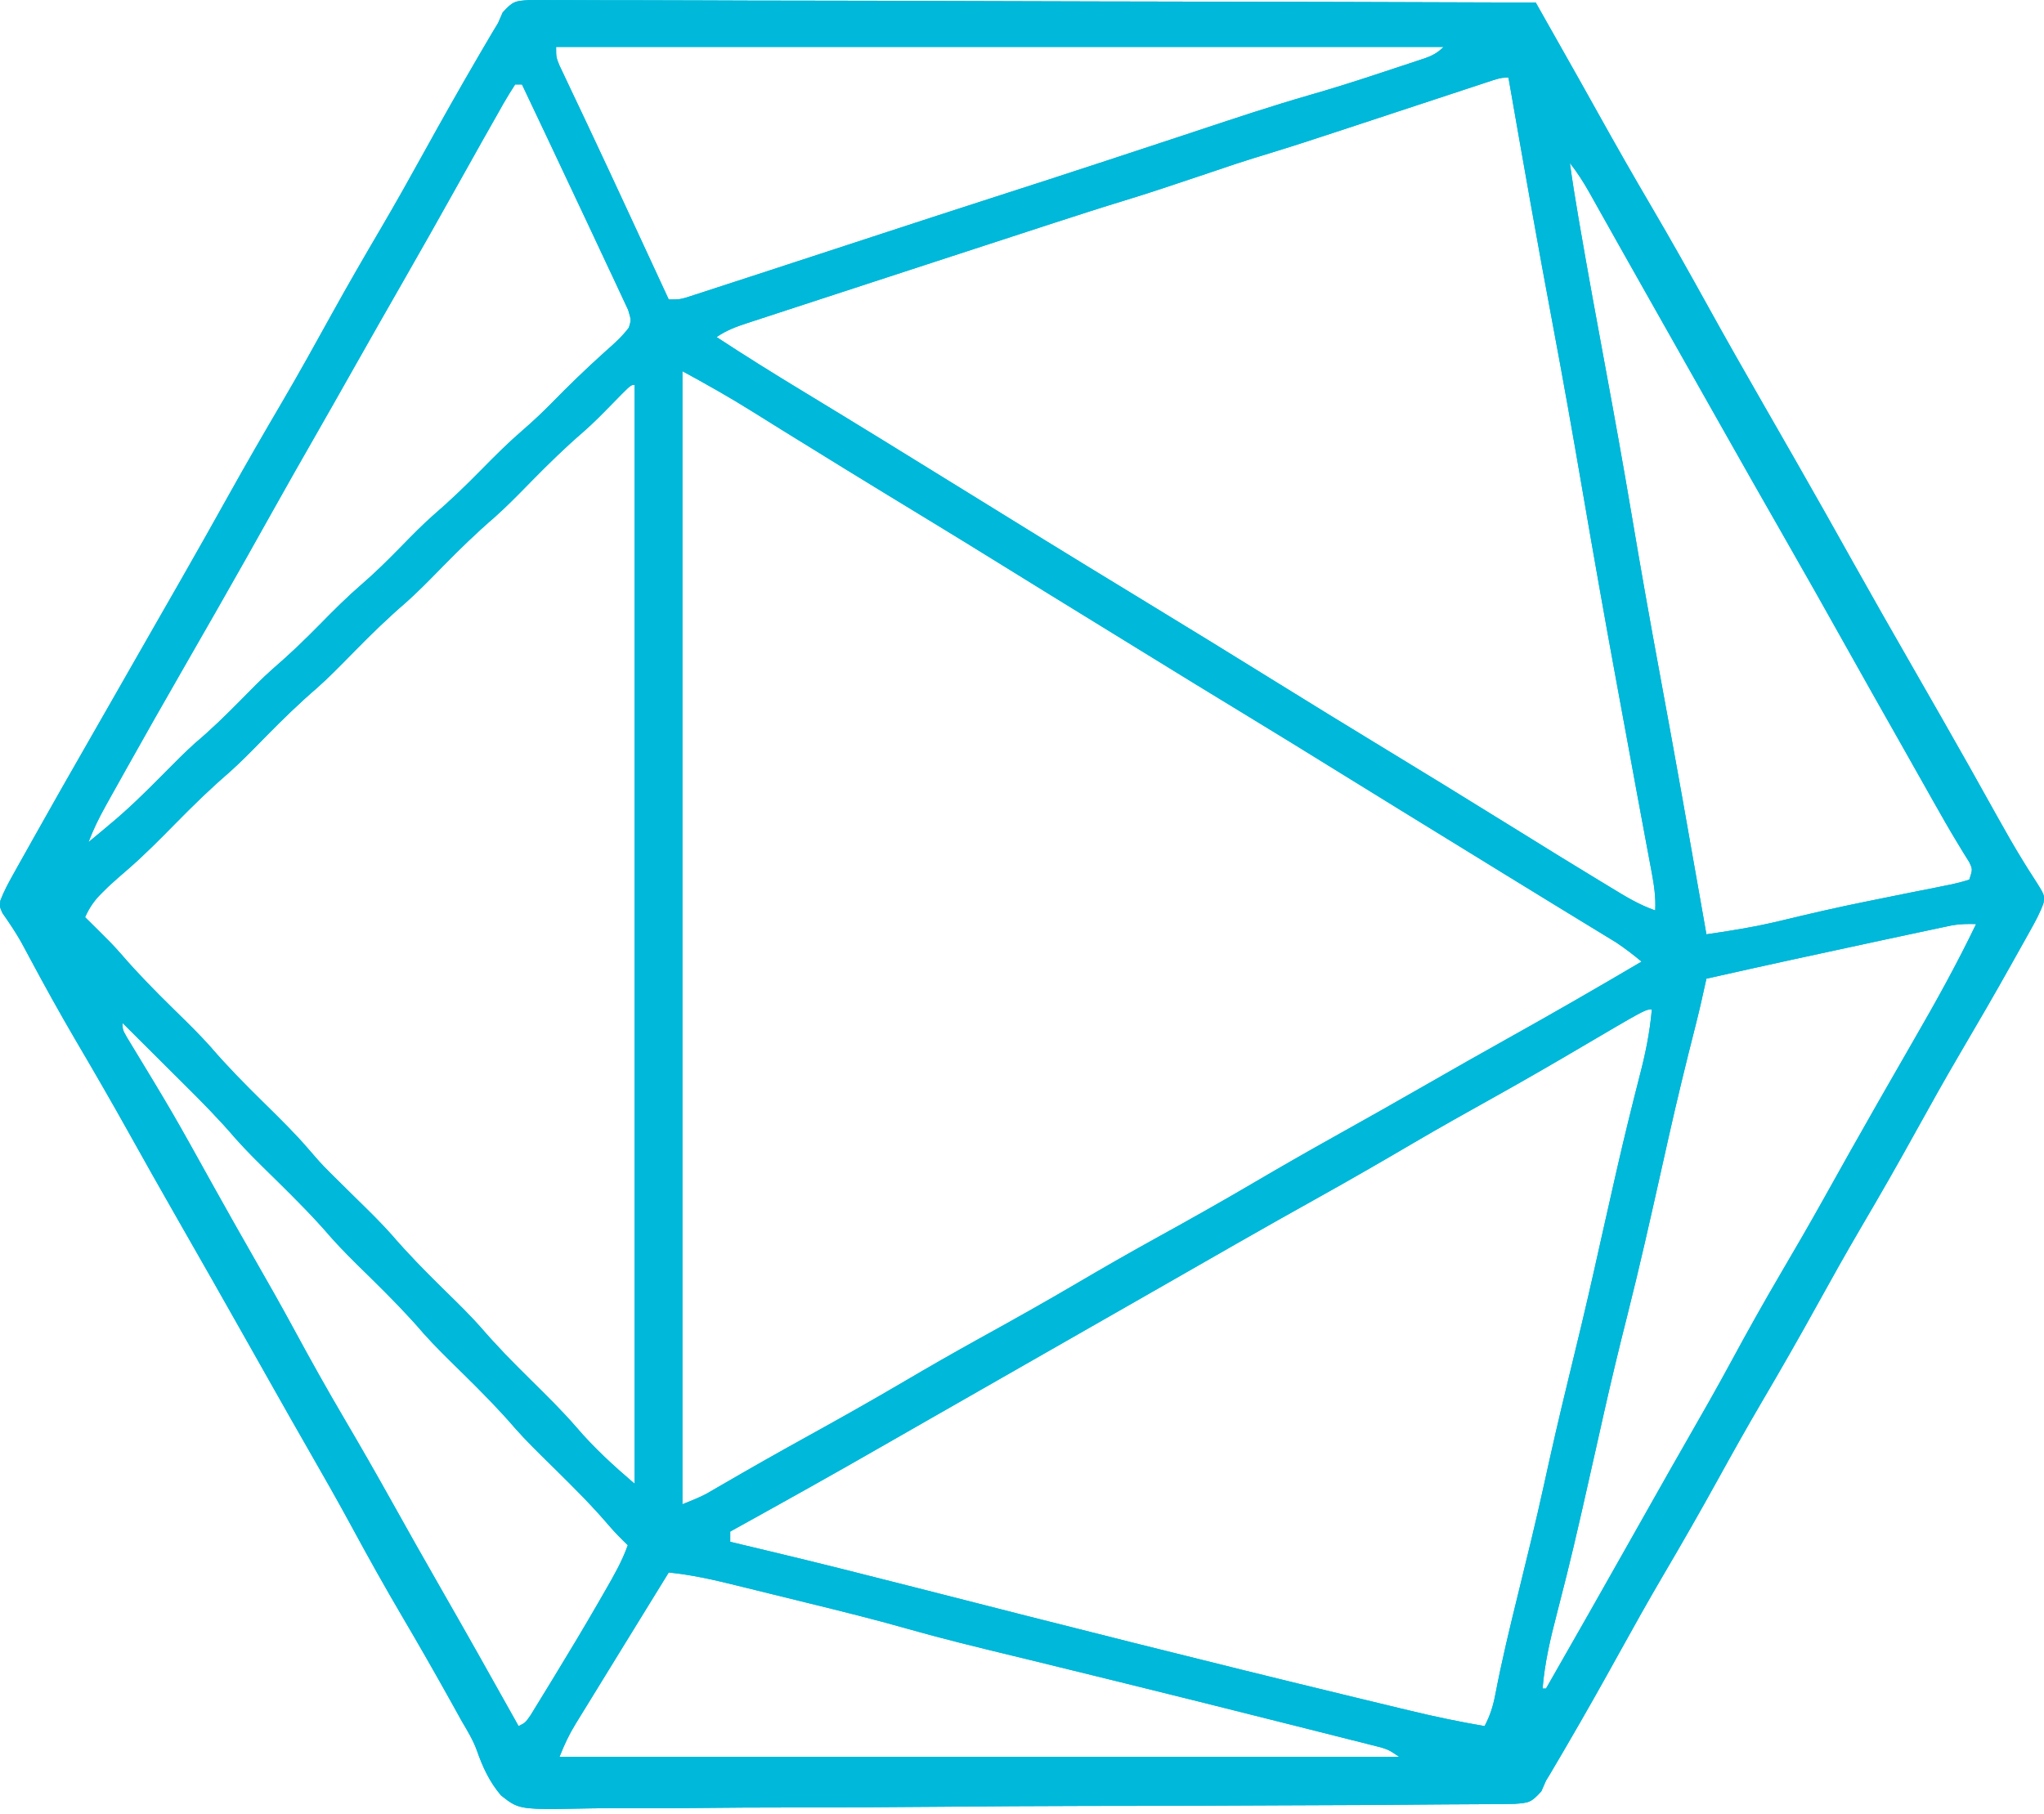
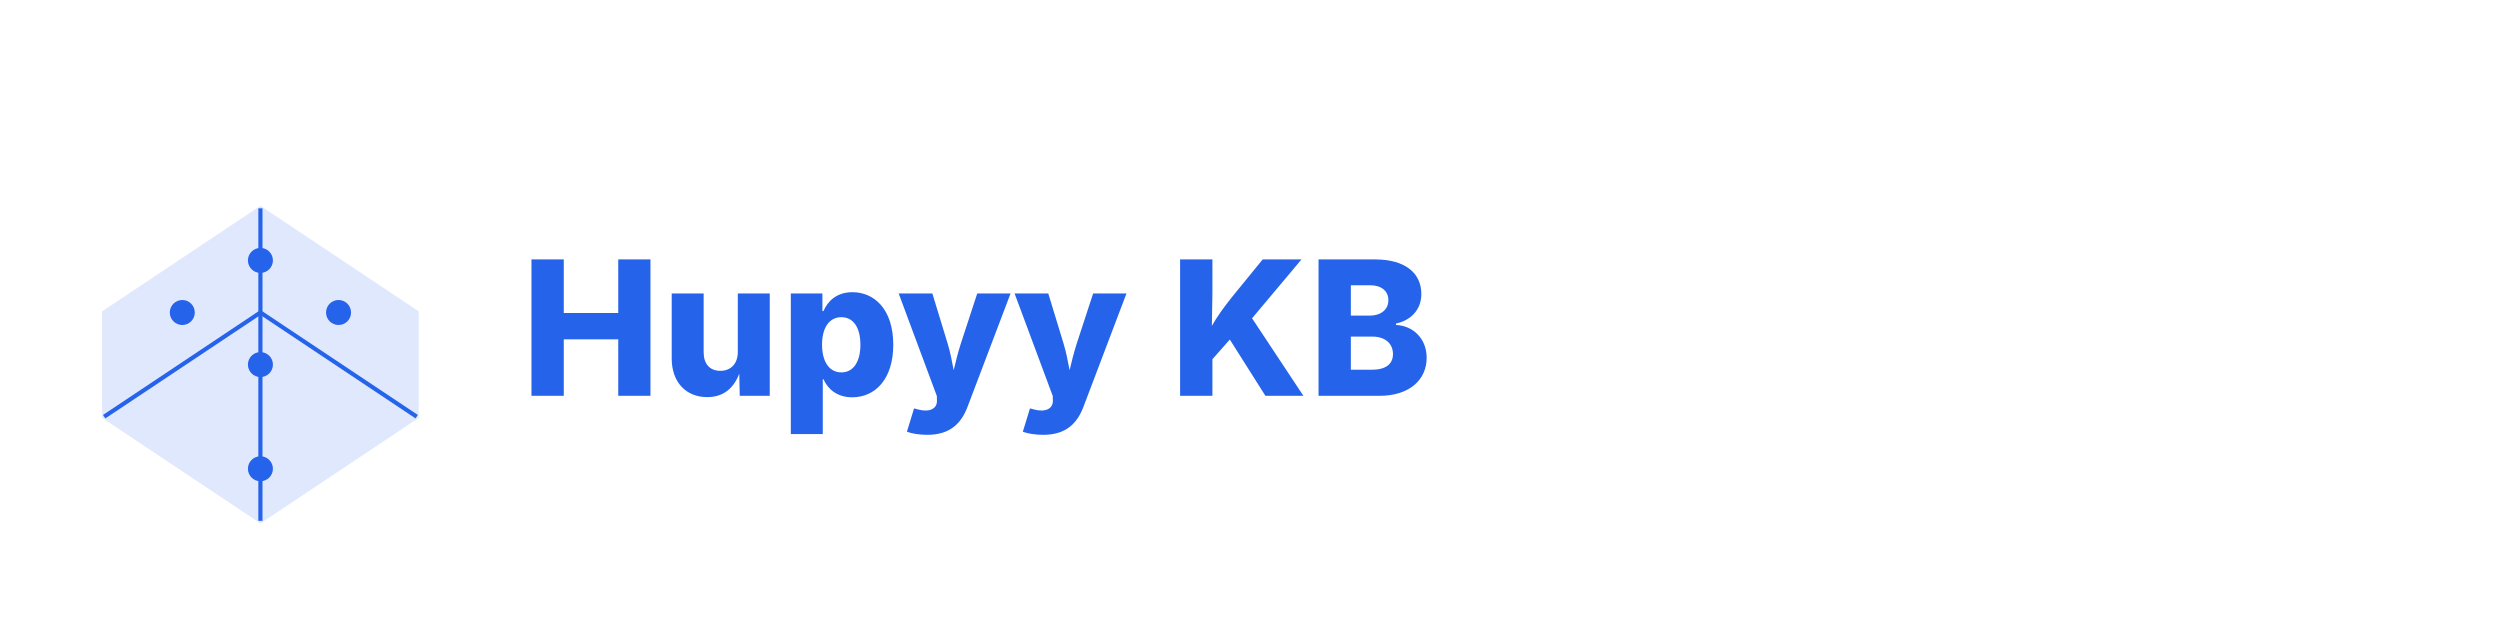
- <svg xmlns="http://www.w3.org/2000/svg" width="160" height="142" viewBox="0 0 160 142" fill="none">
-   <path fill-rule="evenodd" clip-rule="evenodd" d="M41.44 0.004C42.036 -0.003 42.632 -0.001 43.228 0.008L44.223 0.004C45.135 0.002 46.046 0.007 46.957 0.015C47.834 0.021 48.711 0.02 49.588 0.019L49.906 0.018C51.609 0.018 53.312 0.023 55.014 0.032C57.477 0.045 59.939 0.049 62.401 0.051C66.395 0.054 70.39 0.065 74.385 0.08C78.265 0.095 82.146 0.106 86.026 0.113L86.751 0.114L90.35 0.121C100.305 0.137 110.26 0.165 120.215 0.201L121.887 3.159L122.363 4.001C123.292 5.643 124.216 7.287 125.133 8.935C126.49 11.373 127.87 13.794 129.283 16.199C130.801 18.785 132.267 21.396 133.718 24.02C135.105 26.529 136.52 29.02 137.948 31.505C138.796 32.982 139.642 34.46 140.488 35.938L140.762 36.418C142.211 38.95 143.641 41.492 145.063 44.038C146.559 46.715 148.081 49.377 149.606 52.037C150.308 53.261 151.009 54.486 151.71 55.711L151.984 56.189C153.451 58.752 154.898 61.327 156.331 63.909C157 65.109 157.675 66.3 158.398 67.467L158.749 68.033C158.958 68.366 159.17 68.698 159.386 69.027C159.811 69.703 159.962 69.941 159.993 70.195C160.011 70.333 159.992 70.475 159.964 70.696C159.707 71.422 159.364 72.059 158.988 72.732L158.501 73.608L157.973 74.548L157.426 75.526C156.119 77.861 154.776 80.174 153.42 82.48C152.251 84.473 151.123 86.486 150.007 88.509C148.597 91.064 147.15 93.593 145.67 96.108C144.502 98.101 143.374 100.113 142.258 102.136C140.848 104.691 139.401 107.22 137.922 109.735C136.753 111.728 135.625 113.74 134.51 115.763C133.1 118.318 131.653 120.847 130.173 123.362C129.005 125.354 127.877 127.367 126.761 129.389C125.434 131.793 124.086 134.182 122.703 136.554L122.236 137.355C121.686 138.295 121.507 138.6 121.325 138.903C121.237 139.049 121.148 139.194 121.016 139.409L120.654 140.238C119.851 141.118 119.704 141.136 118.572 141.222C117.979 141.235 117.386 141.239 116.794 141.236L115.805 141.25C114.898 141.261 113.992 141.264 113.086 141.265C112.231 141.267 111.376 141.276 110.521 141.285L110.515 141.285L110.154 141.289C108.016 141.31 105.879 141.318 103.741 141.325C102.406 141.328 101.071 141.335 99.736 141.341C96.039 141.36 92.341 141.375 88.644 141.379L87.927 141.38L86.488 141.382L85.766 141.383L85.044 141.384C81.182 141.389 77.321 141.415 73.459 141.45C69.494 141.485 65.528 141.504 61.562 141.505C59.336 141.506 57.11 141.515 54.884 141.542C52.988 141.565 51.093 141.572 49.196 141.559C48.229 141.553 47.263 141.554 46.296 141.575C42.144 141.661 41.046 141.684 40.188 141.242C39.88 141.083 39.602 140.865 39.225 140.568C38.314 139.503 37.78 138.337 37.321 137.023C37.027 136.226 36.605 135.518 36.17 134.791C35.884 134.276 35.599 133.762 35.314 133.247C34.06 130.993 32.781 128.757 31.473 126.534C30.139 124.264 28.856 121.973 27.604 119.657C26.45 117.524 25.25 115.418 24.042 113.315C23.189 111.83 22.345 110.34 21.503 108.849L21.064 108.072C20.485 107.046 19.906 106.02 19.327 104.994C17.523 101.794 15.708 98.6 13.882 95.413C12.607 93.186 11.347 90.951 10.098 88.709C8.727 86.249 7.318 83.814 5.89 81.386C4.676 79.313 3.515 77.215 2.381 75.097L2.014 74.414L1.665 73.765C1.217 72.975 0.715 72.228 0.193 71.486C0.083 71.242 0.029 71.123 0.009 70.998C-0.01 70.877 0.003 70.752 0.027 70.505C0.305 69.782 0.656 69.13 1.035 68.454L1.53 67.566L2.065 66.616L2.616 65.631C4.07 63.035 5.543 60.449 7.025 57.869C7.733 56.635 8.439 55.4 9.145 54.164L9.145 54.163L9.146 54.162L9.53 53.49L10.626 51.571L10.903 51.087C11.453 50.124 12.003 49.162 12.554 48.2C13.005 47.414 13.455 46.628 13.905 45.841L14.174 45.371C15.434 43.17 16.678 40.96 17.913 38.744C19.268 36.313 20.659 33.905 22.069 31.505C23.418 29.202 24.711 26.87 26.001 24.534C27.244 22.286 28.529 20.066 29.831 17.852C30.999 15.859 32.127 13.846 33.243 11.824C34.57 9.421 35.918 7.032 37.301 4.66L37.768 3.858C38.583 2.467 38.583 2.467 38.988 1.804L39.349 0.974C40.156 0.092 40.303 0.079 41.44 0.004ZM53.418 29.059C55.289 30.079 57.112 31.101 58.912 32.231C59.403 32.537 59.894 32.843 60.385 33.149L61.163 33.634C62.575 34.513 63.992 35.385 65.408 36.256L66.295 36.802C68.217 37.984 70.143 39.159 72.071 40.331C74.222 41.637 76.366 42.955 78.504 44.281C81.04 45.854 83.582 47.417 86.125 48.981L86.725 49.35C87.614 49.896 88.501 50.443 89.389 50.99C92.162 52.699 94.938 54.404 97.722 56.095C99.873 57.402 102.016 58.719 104.155 60.046C106.005 61.193 107.858 62.336 109.712 63.477L110.596 64.02L112.38 65.117C113.257 65.656 114.134 66.196 115.011 66.736L115.879 67.27L116.638 67.737L117.599 68.329C118.952 69.162 120.306 69.995 121.663 70.823C122.302 71.213 122.941 71.604 123.579 71.995C124.029 72.27 124.479 72.544 124.929 72.818L125.758 73.325L126.484 73.768C127.193 74.234 127.846 74.743 128.499 75.283C125.014 77.334 121.516 79.355 117.983 81.323C115.87 82.502 113.766 83.698 111.666 84.902C109.292 86.263 106.91 87.611 104.519 88.943C102.355 90.149 100.208 91.379 98.073 92.634C95.507 94.142 92.914 95.594 90.309 97.031C88.327 98.127 86.364 99.251 84.412 100.399C81.858 101.902 79.276 103.348 76.682 104.78C74.7 105.876 72.737 107 70.786 108.148C68.216 109.659 65.621 111.118 63.011 112.558C60.827 113.765 58.657 114.995 56.499 116.25L55.858 116.62L55.306 116.941C54.745 117.237 54.155 117.473 53.565 117.708L53.418 117.767V29.059ZM118.156 6.52L118.079 6.08C117.845 6.08 117.713 6.08 117.584 6.097C117.418 6.118 117.255 6.166 116.885 6.276L116.043 6.554C115.554 6.714 115.064 6.875 114.576 7.037C114.223 7.154 113.871 7.27 113.519 7.386C112.589 7.692 111.66 7.998 110.731 8.305C109.224 8.802 107.717 9.299 106.209 9.796C105.678 9.971 105.146 10.146 104.615 10.321C102.878 10.896 101.139 11.461 99.389 11.997C98.489 12.272 97.59 12.547 96.697 12.842L95.802 13.144C95.122 13.372 94.443 13.6 93.764 13.829C91.863 14.469 89.962 15.108 88.043 15.694C86.195 16.257 84.357 16.85 82.52 17.448L81.891 17.653C80.417 18.133 78.944 18.613 77.47 19.095C76.473 19.42 75.476 19.746 74.478 20.071C72.385 20.753 70.293 21.436 68.201 22.121L67.849 22.236C66.893 22.549 65.936 22.862 64.98 23.174C63.937 23.514 62.895 23.854 61.853 24.195C61.464 24.323 61.075 24.451 60.685 24.578C60.134 24.757 59.582 24.937 59.032 25.118L58.53 25.283C57.595 25.588 56.911 25.839 56.09 26.387C58.269 27.815 60.475 29.194 62.703 30.545C66.833 33.05 70.946 35.582 75.052 38.125C79.543 40.907 84.039 43.683 88.554 46.426C92.629 48.903 96.69 51.403 100.743 53.916C102.881 55.242 105.024 56.559 107.174 57.866C111.053 60.222 114.92 62.597 118.776 64.991C120.883 66.3 122.992 67.605 125.114 68.89L125.827 69.322C125.928 69.383 126.028 69.444 126.128 69.505C127.238 70.183 128.326 70.847 129.568 71.275C129.621 70.229 129.473 69.272 129.283 68.249C129.191 67.764 129.1 67.278 129.01 66.793L128.855 65.963C128.629 64.755 128.404 63.547 128.181 62.338L128.068 61.725L127.837 60.468L127.352 57.832L126.982 55.825C126.83 54.998 126.678 54.172 126.525 53.345C125.601 48.339 124.719 43.327 123.857 38.31C123.118 34.013 122.359 29.72 121.552 25.435C120.366 19.14 119.259 12.83 118.156 6.52ZM49.678 30.127V116.163C48.028 114.749 46.507 113.369 45.103 111.719C43.973 110.422 42.755 109.22 41.529 108.014C40.169 106.676 38.849 105.331 37.606 103.883C36.78 102.956 35.893 102.087 35.007 101.217L34.857 101.07C34.765 100.98 34.674 100.89 34.582 100.8C33.222 99.461 31.902 98.117 30.659 96.669C29.833 95.742 28.946 94.872 28.06 94.003C27.918 93.864 27.776 93.725 27.635 93.585C25.977 91.954 25.45 91.435 24.954 90.888C24.723 90.632 24.499 90.371 24.17 89.987C23.114 88.757 21.965 87.626 20.811 86.49L20.554 86.238C19.149 84.853 17.777 83.467 16.493 81.969C15.671 81.046 14.789 80.181 13.907 79.316L13.902 79.311L13.9 79.309L13.899 79.308C13.757 79.168 13.615 79.029 13.474 78.89C12.089 77.528 10.741 76.159 9.475 74.685C8.926 74.055 8.342 73.465 7.746 72.878L7.12 72.26L6.66 71.809C7.017 71.014 7.406 70.463 8.03 69.855L8.466 69.424C8.981 68.947 9.507 68.49 10.04 68.032C11.336 66.903 12.536 65.686 13.741 64.461C15.082 63.099 16.429 61.776 17.88 60.53C18.779 59.73 19.622 58.871 20.464 58.012L20.464 58.012L20.464 58.012L20.642 57.83L20.821 57.648C22.116 56.331 23.421 55.059 24.822 53.855C25.726 53.05 26.573 52.186 27.421 51.322L27.423 51.32C27.538 51.203 27.653 51.085 27.768 50.968C29.063 49.651 30.368 48.379 31.769 47.175C32.673 46.37 33.52 45.507 34.368 44.642L34.372 44.638C34.486 44.522 34.601 44.405 34.715 44.288C36.01 42.971 37.315 41.699 38.716 40.495C39.62 39.69 40.467 38.827 41.315 37.963C41.431 37.845 41.547 37.726 41.663 37.608C42.971 36.278 44.289 34.99 45.705 33.774C46.482 33.089 47.203 32.354 47.925 31.613C49.152 30.356 49.341 30.162 49.553 30.132C49.592 30.127 49.632 30.127 49.678 30.127ZM128.317 84.351C128.785 82.569 129.143 80.861 129.303 79.023L129.264 79.023C129.233 79.024 129.204 79.024 129.175 79.026C128.762 79.047 128.359 79.284 123.898 81.907C121.67 83.22 119.434 84.515 117.176 85.775C114.971 87.002 112.771 88.235 110.594 89.511C108.182 90.927 105.761 92.324 103.318 93.686C101.102 94.921 98.893 96.165 96.691 97.424L96.221 97.694C95.431 98.145 94.642 98.597 93.853 99.049C92.444 99.857 91.033 100.663 89.623 101.469L87.286 102.804L86.351 103.338L80.742 106.543L80.276 106.809L76.986 108.69L76.502 108.966L75.531 109.521C74.731 109.978 73.932 110.435 73.133 110.891L72.728 111.122L72.72 111.127C71.556 111.792 70.392 112.457 69.23 113.124C65.417 115.314 61.58 117.458 57.733 119.587L57.16 119.904V120.706C57.882 120.878 58.604 121.051 59.326 121.223L60.233 121.44C64.057 122.353 67.868 123.313 71.677 124.287C83.101 127.211 94.535 130.1 105.999 132.869L106.942 133.097C107.832 133.312 108.722 133.528 109.613 133.742L110.429 133.938C112.346 134.403 114.265 134.799 116.21 135.134C116.642 134.32 116.872 133.576 117.049 132.669C117.552 130.033 118.182 127.431 118.823 124.826C119.522 121.984 120.221 119.144 120.849 116.286C121.445 113.552 122.07 110.827 122.735 108.109C123.451 105.189 124.152 102.267 124.811 99.333L124.927 98.812L125.387 96.758C125.738 95.193 126.091 93.628 126.448 92.065L126.647 91.198C127.173 88.907 127.734 86.627 128.317 84.351ZM43.531 3.674H113.002C112.387 4.288 111.848 4.463 111.076 4.714L111.076 4.715C110.994 4.741 110.909 4.769 110.821 4.798L110.317 4.966C109.962 5.083 109.607 5.2 109.252 5.317C108.725 5.489 108.2 5.664 107.674 5.839C105.936 6.415 104.194 6.96 102.434 7.465C99.564 8.293 96.728 9.235 93.893 10.177L93.89 10.178C93.311 10.37 92.732 10.562 92.153 10.753C90.544 11.284 88.934 11.814 87.325 12.344L87.199 12.386L86.648 12.567C83.609 13.568 80.565 14.554 77.519 15.534C74.472 16.515 71.43 17.508 68.388 18.505C66.428 19.148 64.467 19.788 62.506 20.429L62.502 20.43L61.399 20.791C60.695 21.021 59.992 21.251 59.289 21.481C58.217 21.831 57.145 22.18 56.073 22.528L55.174 22.822L54.377 23.08L53.708 23.297C53.474 23.36 53.338 23.396 53.2 23.417C53.009 23.446 52.814 23.446 52.349 23.446L51.942 22.568C51.425 21.452 50.909 20.337 50.392 19.221C50.045 18.471 49.698 17.721 49.351 16.971C48.275 14.647 47.196 12.323 46.102 10.007L45.577 8.893C45.254 8.208 44.93 7.524 44.604 6.841L44.171 5.922L43.794 5.128C43.671 4.822 43.605 4.66 43.571 4.491C43.531 4.299 43.531 4.1 43.531 3.674ZM124.404 15.061C123.947 14.246 123.461 13.498 122.887 12.76C123.074 14.139 123.296 15.511 123.53 16.883L123.688 17.803C124.315 21.449 124.986 25.087 125.659 28.725C126.371 32.575 127.069 36.427 127.719 40.288C128.422 44.468 129.162 48.638 129.934 52.806C131.124 59.231 132.264 65.665 133.392 72.102L133.574 73.146C135.507 72.872 137.41 72.555 139.309 72.103C141.529 71.564 143.752 71.051 145.992 70.598L146.694 70.456L146.996 70.395C147.827 70.225 148.658 70.056 149.489 69.889L149.529 69.881L149.532 69.881L149.532 69.881L149.533 69.881C150.196 69.751 150.858 69.621 151.52 69.487L152.145 69.36C152.838 69.229 153.472 69.078 154.148 68.871C154.3 68.416 154.366 68.219 154.346 68.031C154.332 67.888 154.268 67.749 154.155 67.505L153.714 66.8L153.188 65.932C152.553 64.885 151.949 63.82 151.347 62.753C151.05 62.226 150.753 61.698 150.456 61.171L149.995 60.355C149.542 59.551 149.089 58.748 148.635 57.945L148.414 57.555L148.413 57.553C147.171 55.359 145.928 53.164 144.699 50.963C142.958 47.847 141.204 44.739 139.43 41.641C137.928 39.017 136.435 36.388 134.949 33.754C134.236 32.49 133.522 31.227 132.808 29.963L131.938 28.424L130.201 25.351L129.767 24.583L128.899 23.047L128.813 22.895C128.102 21.639 127.391 20.383 126.685 19.124L126.2 18.259L125.258 16.584L124.817 15.795L124.404 15.061ZM40.325 6.613H40.859C42.168 9.364 43.469 12.118 44.764 14.875C45.181 15.763 45.599 16.65 46.019 17.536C46.501 18.555 46.979 19.576 47.453 20.598C47.633 20.982 47.814 21.366 47.996 21.749C48.249 22.282 48.498 22.818 48.745 23.355L49.174 24.272C49.306 24.708 49.364 24.899 49.358 25.089C49.352 25.237 49.307 25.384 49.227 25.647C48.697 26.358 48.048 26.93 47.388 27.513L47.388 27.514L47.388 27.514L47.322 27.571C45.894 28.859 44.518 30.185 43.175 31.561C42.439 32.31 41.685 33.018 40.89 33.703C39.755 34.685 38.703 35.736 37.653 36.806C36.443 38.04 35.214 39.219 33.904 40.348C33.06 41.096 32.273 41.9 31.484 42.706L31.374 42.818C30.381 43.832 29.385 44.822 28.31 45.749C27.181 46.722 26.138 47.767 25.095 48.83C23.885 50.064 22.656 51.243 21.346 52.371C20.514 53.109 19.738 53.901 18.961 54.694L18.961 54.694L18.816 54.842C17.667 56.003 16.517 57.129 15.267 58.182C14.468 58.902 13.713 59.666 12.956 60.431L12.956 60.431L12.956 60.431L12.671 60.72C11.334 62.068 9.994 63.385 8.529 64.594L8.046 65C7.674 65.312 7.3 65.621 6.926 65.93C7.303 64.931 7.756 64.016 8.276 63.083L8.769 62.197L9.297 61.254L9.845 60.273C11.292 57.682 12.76 55.102 14.238 52.529C15.086 51.051 15.933 49.574 16.779 48.095L17.053 47.615C18.5 45.085 19.93 42.544 21.351 39.998C22.458 38.019 23.577 36.047 24.705 34.08C25.665 32.404 26.618 30.723 27.567 29.041C28.956 26.578 30.358 24.122 31.763 21.668C33.055 19.413 34.332 17.149 35.599 14.88C36.194 13.816 36.79 12.753 37.386 11.69L37.824 10.908C38.232 10.182 38.644 9.458 39.056 8.734L39.424 8.078C39.709 7.581 40.015 7.095 40.325 6.613ZM149.806 81.424C151.533 78.441 153.19 75.451 154.684 72.344C154.03 72.326 153.423 72.331 152.778 72.448L152.012 72.611C151.452 72.73 150.893 72.848 150.334 72.967L149.68 73.107C148.962 73.261 148.244 73.414 147.525 73.568L146.768 73.73C142.366 74.673 137.967 75.63 133.575 76.619C133.303 77.875 133.02 79.125 132.704 80.37C131.97 83.244 131.271 86.123 130.621 89.017L130.503 89.545C130.344 90.251 130.186 90.958 130.028 91.665C129.18 95.455 128.33 99.244 127.377 103.01C126.732 105.551 126.12 108.097 125.545 110.655L125.426 111.187L125.223 112.093L124.95 113.311C124.598 114.887 124.243 116.462 123.884 118.037L123.689 118.886C123.351 120.359 123.007 121.831 122.641 123.298L122.381 124.32C122.211 124.991 122.04 125.663 121.869 126.334C121.358 128.292 120.915 130.176 120.75 132.196H121.017C123.258 128.285 125.482 124.365 127.697 120.439C128.136 119.661 128.575 118.884 129.014 118.106L129.451 117.333C130.292 115.842 131.136 114.352 131.989 112.867C133.197 110.764 134.397 108.658 135.551 106.525C136.803 104.209 138.087 101.918 139.42 99.648C140.532 97.757 141.63 95.859 142.701 93.944C144.109 91.417 145.525 88.895 146.961 86.384L147.509 85.427C148.272 84.091 149.036 82.756 149.806 81.424ZM52.347 123.109C54.15 123.29 55.865 123.679 57.622 124.116L58.531 124.338C59.165 124.494 59.798 124.65 60.432 124.807C61.386 125.043 62.34 125.277 63.294 125.511C65.863 126.143 68.43 126.774 70.975 127.5C73.705 128.277 76.463 128.947 79.222 129.616C79.727 129.738 80.233 129.861 80.738 129.984C82.773 130.481 84.807 130.982 86.841 131.482L87.471 131.637C91.748 132.69 96.023 133.755 100.294 134.835C101.037 135.022 101.78 135.209 102.523 135.395C103.553 135.654 104.583 135.915 105.613 136.176L106.539 136.407L107.381 136.622L108.114 136.807C108.359 136.886 108.506 136.933 108.646 136.996C108.854 137.09 109.047 137.218 109.527 137.538H43.797C44.181 136.578 44.522 135.833 45.051 134.971L45.492 134.251L45.968 133.48L46.46 132.678C46.901 131.957 47.344 131.237 47.788 130.518C48.182 129.878 48.575 129.238 48.968 128.598C50.093 126.767 51.219 124.938 52.347 123.109ZM10.178 80.672L9.598 80.092C9.598 80.324 9.598 80.455 9.627 80.579C9.664 80.742 9.752 80.893 9.953 81.241C11.724 84.159 12.61 85.619 13.468 87.095C14.325 88.571 15.154 90.064 16.812 93.051C17.84 94.891 18.872 96.728 19.922 98.556C20.989 100.413 22.043 102.275 23.062 104.158C24.314 106.475 25.598 108.766 26.932 111.036C28.203 113.199 29.451 115.374 30.673 117.566C31.916 119.798 33.172 122.023 34.443 124.241C36.423 127.695 38.377 131.162 40.317 134.639L40.592 135.134C40.839 135.011 40.971 134.944 41.082 134.852C41.212 134.743 41.312 134.6 41.529 134.288L42.001 133.518C42.272 133.078 42.543 132.638 42.811 132.197C43.002 131.884 43.193 131.57 43.385 131.257C44.552 129.347 45.702 127.428 46.822 125.49L47.239 124.763C47.288 124.677 47.338 124.59 47.388 124.504C48.048 123.357 48.699 122.228 49.142 120.972C48.638 120.488 48.152 119.994 47.695 119.465C46.384 117.927 44.97 116.511 43.531 115.094C43.368 114.933 43.204 114.772 43.04 114.612C42.13 113.719 41.219 112.825 40.37 111.873C39.088 110.378 37.72 108.995 36.317 107.613C36.154 107.452 35.99 107.291 35.826 107.13C34.915 106.237 34.005 105.344 33.156 104.392C31.874 102.897 30.506 101.513 29.103 100.131C28.937 99.968 28.77 99.804 28.604 99.641C27.697 98.752 26.791 97.863 25.946 96.915C24.623 95.37 23.203 93.944 21.755 92.516C21.566 92.33 21.377 92.145 21.188 91.959C20.26 91.049 19.331 90.139 18.467 89.169C17.176 87.66 15.795 86.257 14.386 84.86C14.109 84.586 13.833 84.311 13.557 84.037C13.152 83.634 12.748 83.23 12.343 82.827C11.62 82.11 10.898 81.392 10.178 80.672Z" fill="#00B8D9" />
-   <path fill-rule="evenodd" clip-rule="evenodd" d="M41.44 0.004C42.036 -0.003 42.632 -0.001 43.228 0.008L44.223 0.004C45.135 0.002 46.046 0.007 46.957 0.015C47.834 0.021 48.711 0.02 49.588 0.019L49.906 0.018C51.609 0.018 53.312 0.023 55.014 0.032C57.477 0.045 59.939 0.049 62.401 0.051C66.395 0.054 70.39 0.065 74.385 0.08C78.265 0.095 82.146 0.106 86.026 0.113L86.751 0.114L90.35 0.121C100.305 0.137 110.26 0.165 120.215 0.201L121.887 3.159L122.363 4.001C123.292 5.643 124.216 7.287 125.133 8.935C126.49 11.373 127.87 13.794 129.283 16.199C130.801 18.785 132.267 21.396 133.718 24.02C135.105 26.529 136.52 29.02 137.948 31.505C138.796 32.982 139.642 34.46 140.488 35.938L140.762 36.418C142.211 38.95 143.641 41.492 145.063 44.038C146.559 46.715 148.081 49.377 149.606 52.037C150.308 53.261 151.009 54.486 151.71 55.711L151.984 56.189C153.451 58.752 154.898 61.327 156.331 63.909C157 65.109 157.675 66.3 158.398 67.467L158.749 68.033C158.958 68.366 159.17 68.698 159.386 69.027C159.811 69.703 159.962 69.941 159.993 70.195C160.011 70.333 159.992 70.475 159.964 70.696C159.707 71.422 159.364 72.059 158.988 72.732L158.501 73.608L157.973 74.548L157.426 75.526C156.119 77.861 154.776 80.174 153.42 82.48C152.251 84.473 151.123 86.486 150.007 88.509C148.597 91.064 147.15 93.593 145.67 96.108C144.502 98.101 143.374 100.113 142.258 102.136C140.848 104.691 139.401 107.22 137.922 109.735C136.753 111.728 135.625 113.74 134.51 115.763C133.1 118.318 131.653 120.847 130.173 123.362C129.005 125.354 127.877 127.367 126.761 129.389C125.434 131.793 124.086 134.182 122.703 136.554L122.236 137.355C121.686 138.295 121.507 138.6 121.325 138.903C121.237 139.049 121.148 139.194 121.016 139.409L120.654 140.238C119.851 141.118 119.704 141.136 118.572 141.222C117.979 141.235 117.386 141.239 116.794 141.236L115.805 141.25C114.898 141.261 113.992 141.264 113.086 141.265C112.231 141.267 111.376 141.276 110.521 141.285L110.515 141.285L110.154 141.289C108.016 141.31 105.879 141.318 103.741 141.325C102.406 141.328 101.071 141.335 99.736 141.341C96.039 141.36 92.341 141.375 88.644 141.379L87.927 141.38L86.488 141.382L85.766 141.383L85.044 141.384C81.182 141.389 77.321 141.415 73.459 141.45C69.494 141.485 65.528 141.504 61.562 141.505C59.336 141.506 57.11 141.515 54.884 141.542C52.988 141.565 51.093 141.572 49.196 141.559C48.229 141.553 47.263 141.554 46.296 141.575C42.144 141.661 41.046 141.684 40.188 141.242C39.88 141.083 39.602 140.865 39.225 140.568C38.314 139.503 37.78 138.337 37.321 137.023C37.027 136.226 36.605 135.518 36.17 134.791C35.884 134.276 35.599 133.762 35.314 133.247C34.06 130.993 32.781 128.757 31.473 126.534C30.139 124.264 28.856 121.973 27.604 119.657C26.45 117.524 25.25 115.418 24.042 113.315C23.189 111.83 22.345 110.34 21.503 108.849L21.064 108.072C20.485 107.046 19.906 106.02 19.327 104.994C17.523 101.794 15.708 98.6 13.882 95.413C12.607 93.186 11.347 90.951 10.098 88.709C8.727 86.249 7.318 83.814 5.89 81.386C4.676 79.313 3.515 77.215 2.381 75.097L2.014 74.414L1.665 73.765C1.217 72.975 0.715 72.228 0.193 71.486C0.083 71.242 0.029 71.123 0.009 70.998C-0.01 70.877 0.003 70.752 0.027 70.505C0.305 69.782 0.656 69.13 1.035 68.454L1.53 67.566L2.065 66.616L2.616 65.631C4.07 63.035 5.543 60.449 7.025 57.869C7.733 56.635 8.439 55.4 9.145 54.164L9.145 54.163L9.146 54.162L9.53 53.49L10.626 51.571L10.903 51.087C11.453 50.124 12.003 49.162 12.554 48.2C13.005 47.414 13.455 46.628 13.905 45.841L14.174 45.371C15.434 43.17 16.678 40.96 17.913 38.744C19.268 36.313 20.659 33.905 22.069 31.505C23.418 29.202 24.711 26.87 26.001 24.534C27.244 22.286 28.529 20.066 29.831 17.852C30.999 15.859 32.127 13.846 33.243 11.824C34.57 9.421 35.918 7.032 37.301 4.66L37.768 3.858C38.583 2.467 38.583 2.467 38.988 1.804L39.349 0.974C40.156 0.092 40.303 0.079 41.44 0.004ZM53.418 29.059C55.289 30.079 57.112 31.101 58.912 32.231C59.403 32.537 59.894 32.843 60.385 33.149L61.163 33.634C62.575 34.513 63.992 35.385 65.408 36.256L66.295 36.802C68.217 37.984 70.143 39.159 72.071 40.331C74.222 41.637 76.366 42.955 78.504 44.281C81.04 45.854 83.582 47.417 86.125 48.981L86.725 49.35C87.614 49.896 88.501 50.443 89.389 50.99C92.162 52.699 94.938 54.404 97.722 56.095C99.873 57.402 102.016 58.719 104.155 60.046C106.005 61.193 107.858 62.336 109.712 63.477L110.596 64.02L112.38 65.117C113.257 65.656 114.134 66.196 115.011 66.736L115.879 67.27L116.638 67.737L117.599 68.329C118.952 69.162 120.306 69.995 121.663 70.823C122.302 71.213 122.941 71.604 123.579 71.995C124.029 72.27 124.479 72.544 124.929 72.818L125.758 73.325L126.484 73.768C127.193 74.234 127.846 74.743 128.499 75.283C125.014 77.334 121.516 79.355 117.983 81.323C115.87 82.502 113.766 83.698 111.666 84.902C109.292 86.263 106.91 87.611 104.519 88.943C102.355 90.149 100.208 91.379 98.073 92.634C95.507 94.142 92.914 95.594 90.309 97.031C88.327 98.127 86.364 99.251 84.412 100.399C81.858 101.902 79.276 103.348 76.682 104.78C74.7 105.876 72.737 107 70.786 108.148C68.216 109.659 65.621 111.118 63.011 112.558C60.827 113.765 58.657 114.995 56.499 116.25L55.858 116.62L55.306 116.941C54.745 117.237 54.155 117.473 53.565 117.708L53.418 117.767V29.059ZM118.156 6.52L118.079 6.08C117.845 6.08 117.713 6.08 117.584 6.097C117.418 6.118 117.255 6.166 116.885 6.276L116.043 6.554C115.554 6.714 115.064 6.875 114.576 7.037C114.223 7.154 113.871 7.27 113.519 7.386C112.589 7.692 111.66 7.998 110.731 8.305C109.224 8.802 107.717 9.299 106.209 9.796C105.678 9.971 105.146 10.146 104.615 10.321C102.878 10.896 101.139 11.461 99.389 11.997C98.489 12.272 97.59 12.547 96.697 12.842L95.802 13.144C95.122 13.372 94.443 13.6 93.764 13.829C91.863 14.469 89.962 15.108 88.043 15.694C86.195 16.257 84.357 16.85 82.52 17.448L81.891 17.653C80.417 18.133 78.944 18.613 77.47 19.095C76.473 19.42 75.476 19.746 74.478 20.071C72.385 20.753 70.293 21.436 68.201 22.121L67.849 22.236C66.893 22.549 65.936 22.862 64.98 23.174C63.937 23.514 62.895 23.854 61.853 24.195C61.464 24.323 61.075 24.451 60.685 24.578C60.134 24.757 59.582 24.937 59.032 25.118L58.53 25.283C57.595 25.588 56.911 25.839 56.09 26.387C58.269 27.815 60.475 29.194 62.703 30.545C66.833 33.05 70.946 35.582 75.052 38.125C79.543 40.907 84.039 43.683 88.554 46.426C92.629 48.903 96.69 51.403 100.743 53.916C102.881 55.242 105.024 56.559 107.174 57.866C111.053 60.222 114.92 62.597 118.776 64.991C120.883 66.3 122.992 67.605 125.114 68.89L125.827 69.322C125.928 69.383 126.028 69.444 126.128 69.505C127.238 70.183 128.326 70.847 129.568 71.275C129.621 70.229 129.473 69.272 129.283 68.249C129.191 67.764 129.1 67.278 129.01 66.793L128.855 65.963C128.629 64.755 128.404 63.547 128.181 62.338L128.068 61.725L127.837 60.468L127.352 57.832L126.982 55.825C126.83 54.998 126.678 54.172 126.525 53.345C125.601 48.339 124.719 43.327 123.857 38.31C123.118 34.013 122.359 29.72 121.552 25.435C120.366 19.14 119.259 12.83 118.156 6.52ZM49.678 30.127V116.163C48.028 114.749 46.507 113.369 45.103 111.719C43.973 110.422 42.755 109.22 41.529 108.014C40.169 106.676 38.849 105.331 37.606 103.883C36.78 102.956 35.893 102.087 35.007 101.217L34.857 101.07C34.765 100.98 34.674 100.89 34.582 100.8C33.222 99.461 31.902 98.117 30.659 96.669C29.833 95.742 28.946 94.872 28.06 94.003C27.918 93.864 27.776 93.725 27.635 93.585C25.977 91.954 25.45 91.435 24.954 90.888C24.723 90.632 24.499 90.371 24.17 89.987C23.114 88.757 21.965 87.626 20.811 86.49L20.554 86.238C19.149 84.853 17.777 83.467 16.493 81.969C15.671 81.046 14.789 80.181 13.907 79.316L13.902 79.311L13.9 79.309L13.899 79.308C13.757 79.168 13.615 79.029 13.474 78.89C12.089 77.528 10.741 76.159 9.475 74.685C8.926 74.055 8.342 73.465 7.746 72.878L7.12 72.26L6.66 71.809C7.017 71.014 7.406 70.463 8.03 69.855L8.466 69.424C8.981 68.947 9.507 68.49 10.04 68.032C11.336 66.903 12.536 65.686 13.741 64.461C15.082 63.099 16.429 61.776 17.88 60.53C18.779 59.73 19.622 58.871 20.464 58.012L20.464 58.012L20.464 58.012L20.642 57.83L20.821 57.648C22.116 56.331 23.421 55.059 24.822 53.855C25.726 53.05 26.573 52.186 27.421 51.322L27.423 51.32C27.538 51.203 27.653 51.085 27.768 50.968C29.063 49.651 30.368 48.379 31.769 47.175C32.673 46.37 33.52 45.507 34.368 44.642L34.372 44.638C34.486 44.522 34.601 44.405 34.715 44.288C36.01 42.971 37.315 41.699 38.716 40.495C39.62 39.69 40.467 38.827 41.315 37.963C41.431 37.845 41.547 37.726 41.663 37.608C42.971 36.278 44.289 34.99 45.705 33.774C46.482 33.089 47.203 32.354 47.925 31.613C49.152 30.356 49.341 30.162 49.553 30.132C49.592 30.127 49.632 30.127 49.678 30.127ZM128.317 84.351C128.785 82.569 129.143 80.861 129.303 79.023L129.264 79.023C129.233 79.024 129.204 79.024 129.175 79.026C128.762 79.047 128.359 79.284 123.898 81.907C121.67 83.22 119.434 84.515 117.176 85.775C114.971 87.002 112.771 88.235 110.594 89.511C108.182 90.927 105.761 92.324 103.318 93.686C101.102 94.921 98.893 96.165 96.691 97.424L96.221 97.694C95.431 98.145 94.642 98.597 93.853 99.049C92.444 99.857 91.033 100.663 89.623 101.469L87.286 102.804L86.351 103.338L80.742 106.543L80.276 106.809L76.986 108.69L76.502 108.966L75.531 109.521C74.731 109.978 73.932 110.435 73.133 110.891L72.728 111.122L72.72 111.127C71.556 111.792 70.392 112.457 69.23 113.124C65.417 115.314 61.58 117.458 57.733 119.587L57.16 119.904V120.706C57.882 120.878 58.604 121.051 59.326 121.223L60.233 121.44C64.057 122.353 67.868 123.313 71.677 124.287C83.101 127.211 94.535 130.1 105.999 132.869L106.942 133.097C107.832 133.312 108.722 133.528 109.613 133.742L110.429 133.938C112.346 134.403 114.265 134.799 116.21 135.134C116.642 134.32 116.872 133.576 117.049 132.669C117.552 130.033 118.182 127.431 118.823 124.826C119.522 121.984 120.221 119.144 120.849 116.286C121.445 113.552 122.07 110.827 122.735 108.109C123.451 105.189 124.152 102.267 124.811 99.333L124.927 98.812L125.387 96.758C125.738 95.193 126.091 93.628 126.448 92.065L126.647 91.198C127.173 88.907 127.734 86.627 128.317 84.351ZM43.531 3.674H113.002C112.387 4.288 111.848 4.463 111.076 4.714L111.076 4.715C110.994 4.741 110.909 4.769 110.821 4.798L110.317 4.966C109.962 5.083 109.607 5.2 109.252 5.317C108.725 5.489 108.2 5.664 107.674 5.839C105.936 6.415 104.194 6.96 102.434 7.465C99.564 8.293 96.728 9.235 93.893 10.177L93.89 10.178C93.311 10.37 92.732 10.562 92.153 10.753C90.544 11.284 88.934 11.814 87.325 12.344L87.199 12.386L86.648 12.567C83.609 13.568 80.565 14.554 77.519 15.534C74.472 16.515 71.43 17.508 68.388 18.505C66.428 19.148 64.467 19.788 62.506 20.429L62.502 20.43L61.399 20.791C60.695 21.021 59.992 21.251 59.289 21.481C58.217 21.831 57.145 22.18 56.073 22.528L55.174 22.822L54.377 23.08L53.708 23.297C53.474 23.36 53.338 23.396 53.2 23.417C53.009 23.446 52.814 23.446 52.349 23.446L51.942 22.568C51.425 21.452 50.909 20.337 50.392 19.221C50.045 18.471 49.698 17.721 49.351 16.971C48.275 14.647 47.196 12.323 46.102 10.007L45.577 8.893C45.254 8.208 44.93 7.524 44.604 6.841L44.171 5.922L43.794 5.128C43.671 4.822 43.605 4.66 43.571 4.491C43.531 4.299 43.531 4.1 43.531 3.674ZM124.404 15.061C123.947 14.246 123.461 13.498 122.887 12.76C123.074 14.139 123.296 15.511 123.53 16.883L123.688 17.803C124.315 21.449 124.986 25.087 125.659 28.725C126.371 32.575 127.069 36.427 127.719 40.288C128.422 44.468 129.162 48.638 129.934 52.806C131.124 59.231 132.264 65.665 133.392 72.102L133.574 73.146C135.507 72.872 137.41 72.555 139.309 72.103C141.529 71.564 143.752 71.051 145.992 70.598L146.694 70.456L146.996 70.395C147.827 70.225 148.658 70.056 149.489 69.889L149.529 69.881L149.532 69.881L149.532 69.881L149.533 69.881C150.196 69.751 150.858 69.621 151.52 69.487L152.145 69.36C152.838 69.229 153.472 69.078 154.148 68.871C154.3 68.416 154.366 68.219 154.346 68.031C154.332 67.888 154.268 67.749 154.155 67.505L153.714 66.8L153.188 65.932C152.553 64.885 151.949 63.82 151.347 62.753C151.05 62.226 150.753 61.698 150.456 61.171L149.995 60.355C149.542 59.551 149.089 58.748 148.635 57.945L148.414 57.555L148.413 57.553C147.171 55.359 145.928 53.164 144.699 50.963C142.958 47.847 141.204 44.739 139.43 41.641C137.928 39.017 136.435 36.388 134.949 33.754C134.236 32.49 133.522 31.227 132.808 29.963L131.938 28.424L130.201 25.351L129.767 24.583L128.899 23.047L128.813 22.895C128.102 21.639 127.391 20.383 126.685 19.124L126.2 18.259L125.258 16.584L124.817 15.795L124.404 15.061ZM40.325 6.613H40.859C42.168 9.364 43.469 12.118 44.764 14.875C45.181 15.763 45.599 16.65 46.019 17.536C46.501 18.555 46.979 19.576 47.453 20.598C47.633 20.982 47.814 21.366 47.996 21.749C48.249 22.282 48.498 22.818 48.745 23.355L49.174 24.272C49.306 24.708 49.364 24.899 49.358 25.089C49.352 25.237 49.307 25.384 49.227 25.647C48.697 26.358 48.048 26.93 47.388 27.513L47.388 27.514L47.388 27.514L47.322 27.571C45.894 28.859 44.518 30.185 43.175 31.561C42.439 32.31 41.685 33.018 40.89 33.703C39.755 34.685 38.703 35.736 37.653 36.806C36.443 38.04 35.214 39.219 33.904 40.348C33.06 41.096 32.273 41.9 31.484 42.706L31.374 42.818C30.381 43.832 29.385 44.822 28.31 45.749C27.181 46.722 26.138 47.767 25.095 48.83C23.885 50.064 22.656 51.243 21.346 52.371C20.514 53.109 19.738 53.901 18.961 54.694L18.961 54.694L18.816 54.842C17.667 56.003 16.517 57.129 15.267 58.182C14.468 58.902 13.713 59.666 12.956 60.431L12.956 60.431L12.956 60.431L12.671 60.72C11.334 62.068 9.994 63.385 8.529 64.594L8.046 65C7.674 65.312 7.3 65.621 6.926 65.93C7.303 64.931 7.756 64.016 8.276 63.083L8.769 62.197L9.297 61.254L9.845 60.273C11.292 57.682 12.76 55.102 14.238 52.529C15.086 51.051 15.933 49.574 16.779 48.095L17.053 47.615C18.5 45.085 19.93 42.544 21.351 39.998C22.458 38.019 23.577 36.047 24.705 34.08C25.665 32.404 26.618 30.723 27.567 29.041C28.956 26.578 30.358 24.122 31.763 21.668C33.055 19.413 34.332 17.149 35.599 14.88C36.194 13.816 36.79 12.753 37.386 11.69L37.824 10.908C38.232 10.182 38.644 9.458 39.056 8.734L39.424 8.078C39.709 7.581 40.015 7.095 40.325 6.613ZM149.806 81.424C151.533 78.441 153.19 75.451 154.684 72.344C154.03 72.326 153.423 72.331 152.778 72.448L152.012 72.611C151.452 72.73 150.893 72.848 150.334 72.967L149.68 73.107C148.962 73.261 148.244 73.414 147.525 73.568L146.768 73.73C142.366 74.673 137.967 75.63 133.575 76.619C133.303 77.875 133.02 79.125 132.704 80.37C131.97 83.244 131.271 86.123 130.621 89.017L130.503 89.545C130.344 90.251 130.186 90.958 130.028 91.665C129.18 95.455 128.33 99.244 127.377 103.01C126.732 105.551 126.12 108.097 125.545 110.655L125.426 111.187L125.223 112.093L124.95 113.311C124.598 114.887 124.243 116.462 123.884 118.037L123.689 118.886C123.351 120.359 123.007 121.831 122.641 123.298L122.381 124.32C122.211 124.991 122.04 125.663 121.869 126.334C121.358 128.292 120.915 130.176 120.75 132.196H121.017C123.258 128.285 125.482 124.365 127.697 120.439C128.136 119.661 128.575 118.884 129.014 118.106L129.451 117.333C130.292 115.842 131.136 114.352 131.989 112.867C133.197 110.764 134.397 108.658 135.551 106.525C136.803 104.209 138.087 101.918 139.42 99.648C140.532 97.757 141.63 95.859 142.701 93.944C144.109 91.417 145.525 88.895 146.961 86.384L147.509 85.427C148.272 84.091 149.036 82.756 149.806 81.424ZM52.347 123.109C54.15 123.29 55.865 123.679 57.622 124.116L58.531 124.338C59.165 124.494 59.798 124.65 60.432 124.807C61.386 125.043 62.34 125.277 63.294 125.511C65.863 126.143 68.43 126.774 70.975 127.5C73.705 128.277 76.463 128.947 79.222 129.616C79.727 129.738 80.233 129.861 80.738 129.984C82.773 130.481 84.807 130.982 86.841 131.482L87.471 131.637C91.748 132.69 96.023 133.755 100.294 134.835C101.037 135.022 101.78 135.209 102.523 135.395C103.553 135.654 104.583 135.915 105.613 136.176L106.539 136.407L107.381 136.622L108.114 136.807C108.359 136.886 108.506 136.933 108.646 136.996C108.854 137.09 109.047 137.218 109.527 137.538H43.797C44.181 136.578 44.522 135.833 45.051 134.971L45.492 134.251L45.968 133.48L46.46 132.678C46.901 131.957 47.344 131.237 47.788 130.518C48.182 129.878 48.575 129.238 48.968 128.598C50.093 126.767 51.219 124.938 52.347 123.109ZM10.178 80.672L9.598 80.092C9.598 80.324 9.598 80.455 9.627 80.579C9.664 80.742 9.752 80.893 9.953 81.241C11.724 84.159 12.61 85.619 13.468 87.095C14.325 88.571 15.154 90.064 16.812 93.051C17.84 94.891 18.872 96.728 19.922 98.556C20.989 100.413 22.043 102.275 23.062 104.158C24.314 106.475 25.598 108.766 26.932 111.036C28.203 113.199 29.451 115.374 30.673 117.566C31.916 119.798 33.172 122.023 34.443 124.241C36.423 127.695 38.377 131.162 40.317 134.639L40.592 135.134C40.839 135.011 40.971 134.944 41.082 134.852C41.212 134.743 41.312 134.6 41.529 134.288L42.001 133.518C42.272 133.078 42.543 132.638 42.811 132.197C43.002 131.884 43.193 131.57 43.385 131.257C44.552 129.347 45.702 127.428 46.822 125.49L47.239 124.763C47.288 124.677 47.338 124.59 47.388 124.504C48.048 123.357 48.699 122.228 49.142 120.972C48.638 120.488 48.152 119.994 47.695 119.465C46.384 117.927 44.97 116.511 43.531 115.094C43.368 114.933 43.204 114.772 43.04 114.612C42.13 113.719 41.219 112.825 40.37 111.873C39.088 110.378 37.72 108.995 36.317 107.613C36.154 107.452 35.99 107.291 35.826 107.13C34.915 106.237 34.005 105.344 33.156 104.392C31.874 102.897 30.506 101.513 29.103 100.131C28.937 99.968 28.77 99.804 28.604 99.641C27.697 98.752 26.791 97.863 25.946 96.915C24.623 95.37 23.203 93.944 21.755 92.516C21.566 92.33 21.377 92.145 21.188 91.959C20.26 91.049 19.331 90.139 18.467 89.169C17.176 87.66 15.795 86.257 14.386 84.86C14.109 84.586 13.833 84.311 13.557 84.037C13.152 83.634 12.748 83.23 12.343 82.827C11.62 82.11 10.898 81.392 10.178 80.672Z" fill="#00B8D9" />
+ <svg xmlns="http://www.w3.org/2000/svg" width="2400" height="600" viewBox="0 0 2400 600">
+   <g transform="translate(100, 150)">
+     <path d="M 150 50 L 300 150 L 300 250 L 150 350 L 0 250 L 0 150 Z" fill="#2563EB" opacity="0.15" stroke="#2563EB" stroke-width="4" />
+     <path d="M 150 50 L 150 150 L 0 250" stroke="#2563EB" stroke-width="4" fill="none" />
+     <path d="M 150 150 L 300 250" stroke="#2563EB" stroke-width="4" fill="none" />
+     <path d="M 150 150 L 150 350" stroke="#2563EB" stroke-width="4" fill="none" />
+     <circle cx="75" cy="150" r="12" fill="#2563EB" />
+     <circle cx="225" cy="150" r="12" fill="#2563EB" />
+     <circle cx="150" cy="100" r="12" fill="#2563EB" />
+     <circle cx="150" cy="200" r="12" fill="#2563EB" />
+     <circle cx="150" cy="300" r="12" fill="#2563EB" />
+   </g>
+   <text x="500" y="380" font-family="'Inter', 'SF Pro Display', sans-serif" font-size="180" font-weight="800" fill="#2563EB">
+     Hupyy KB
+   </text>
</svg>
